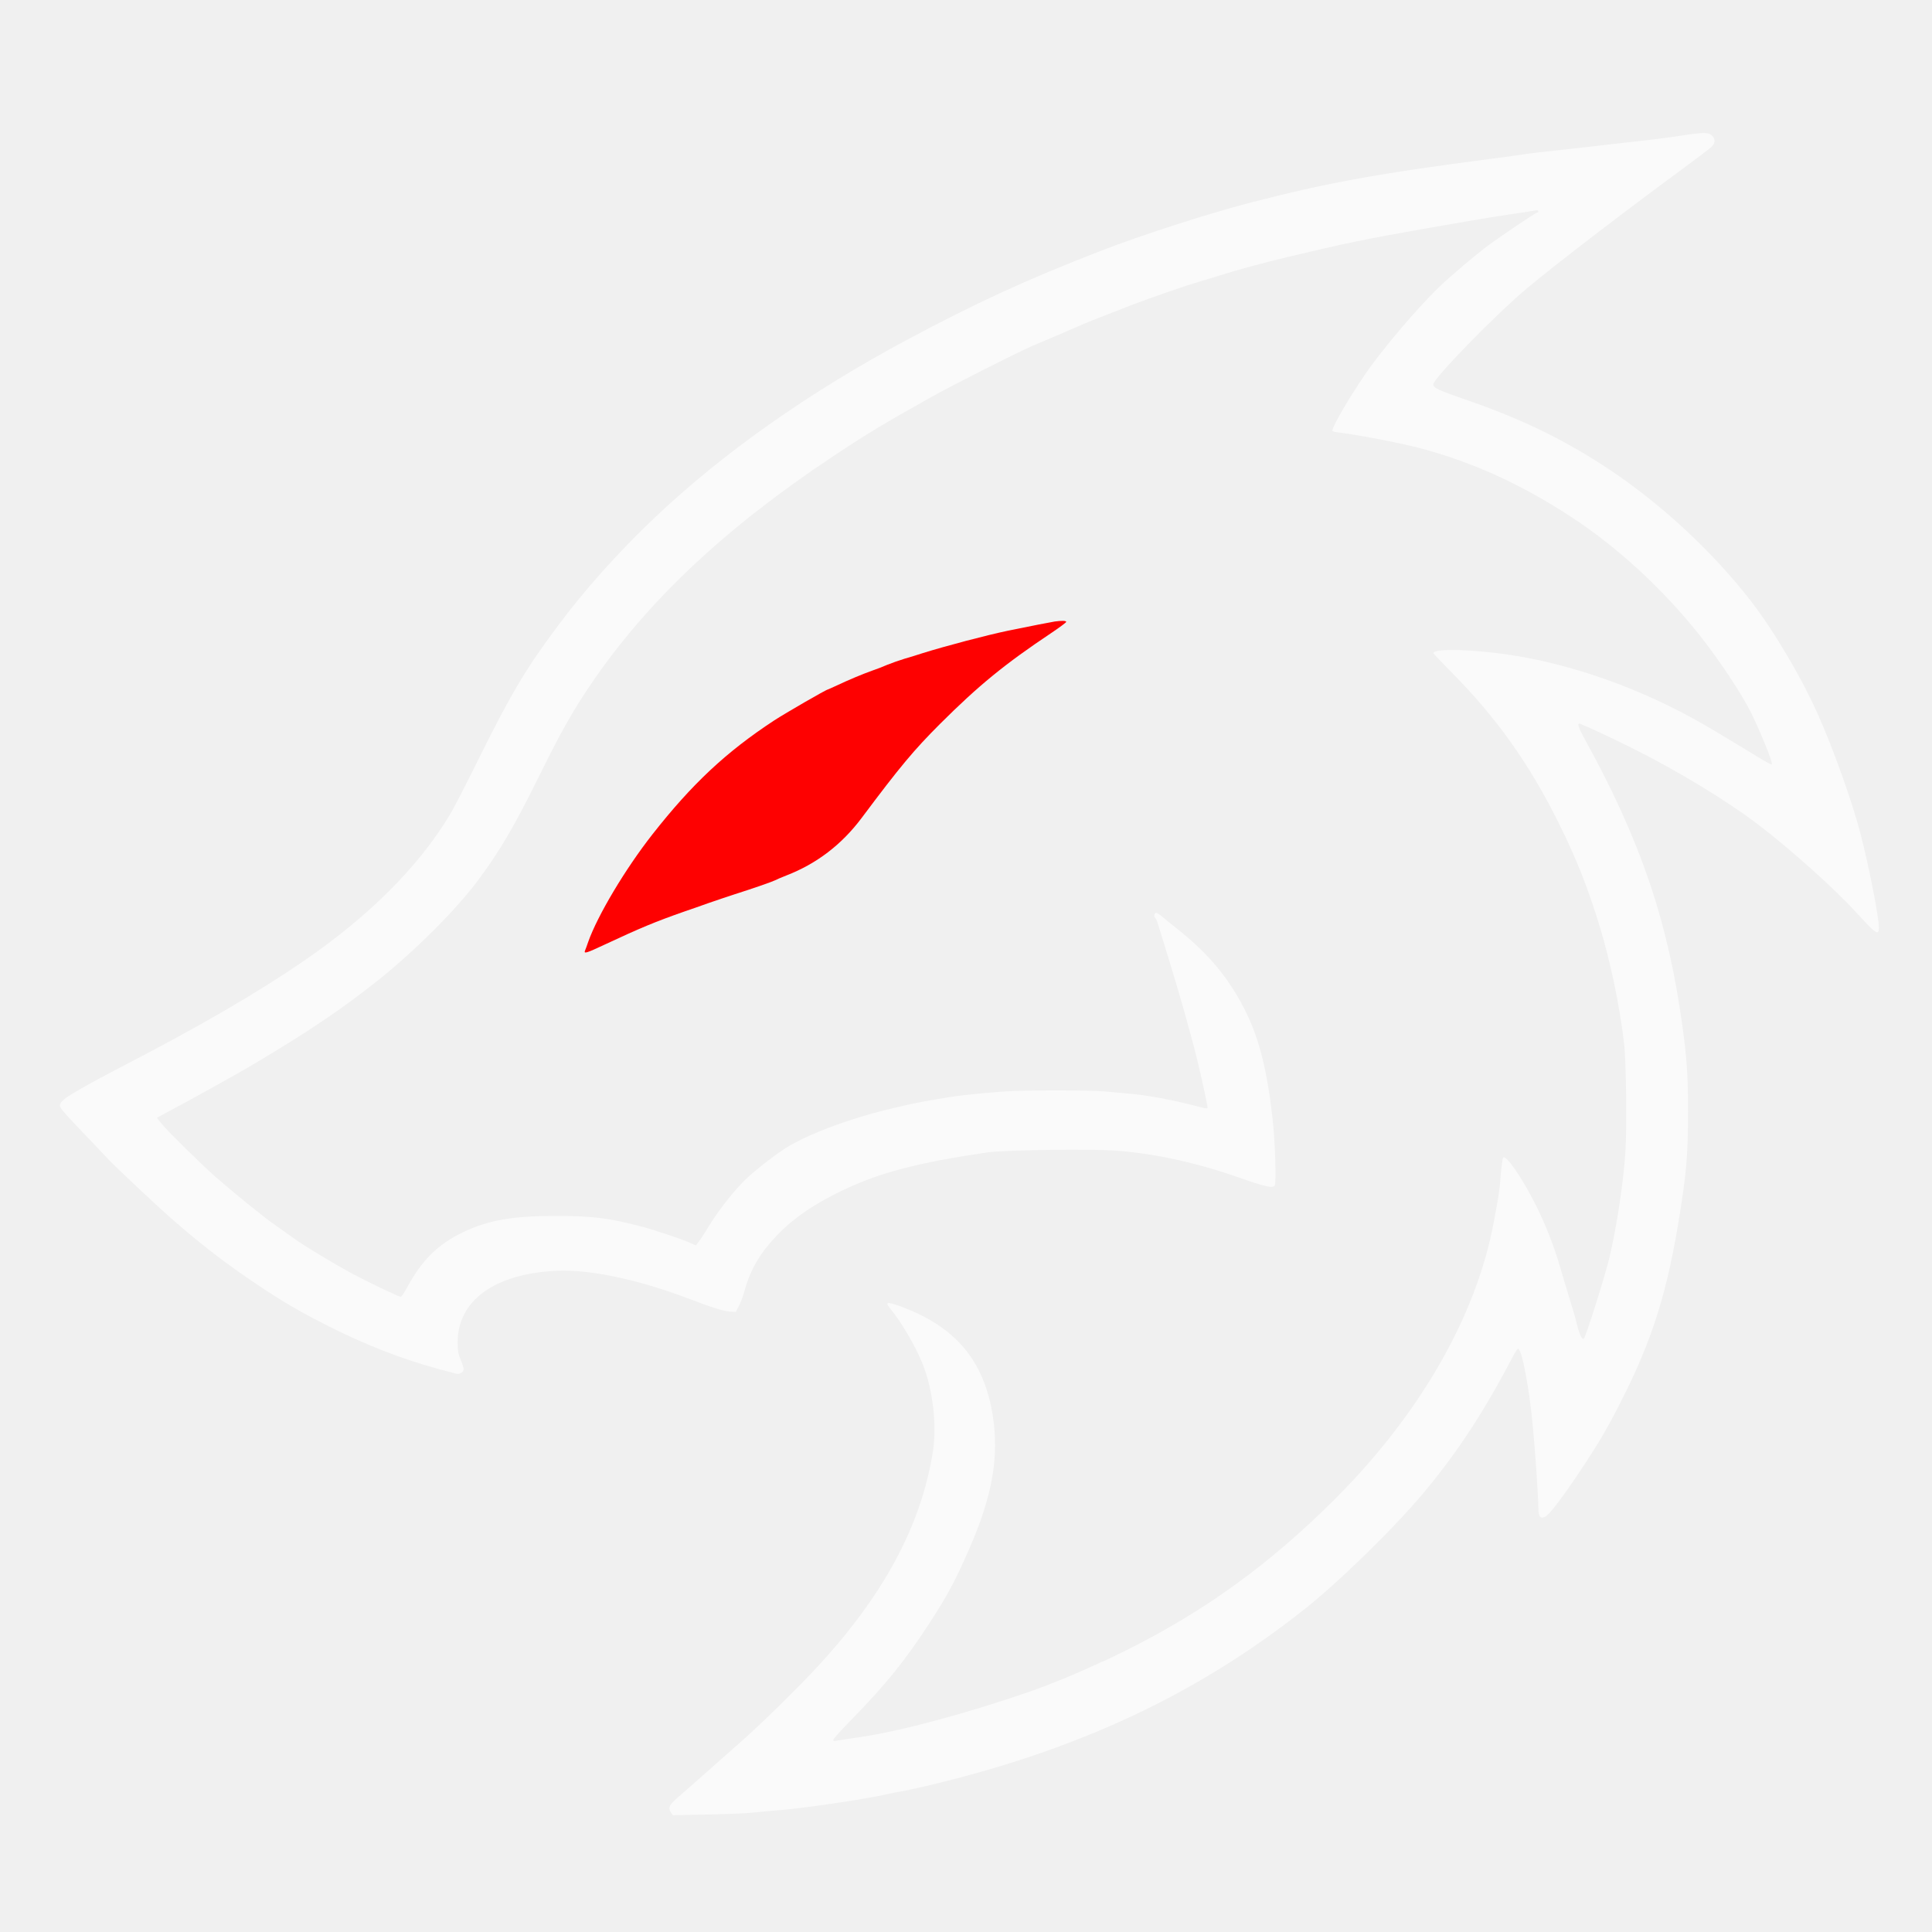
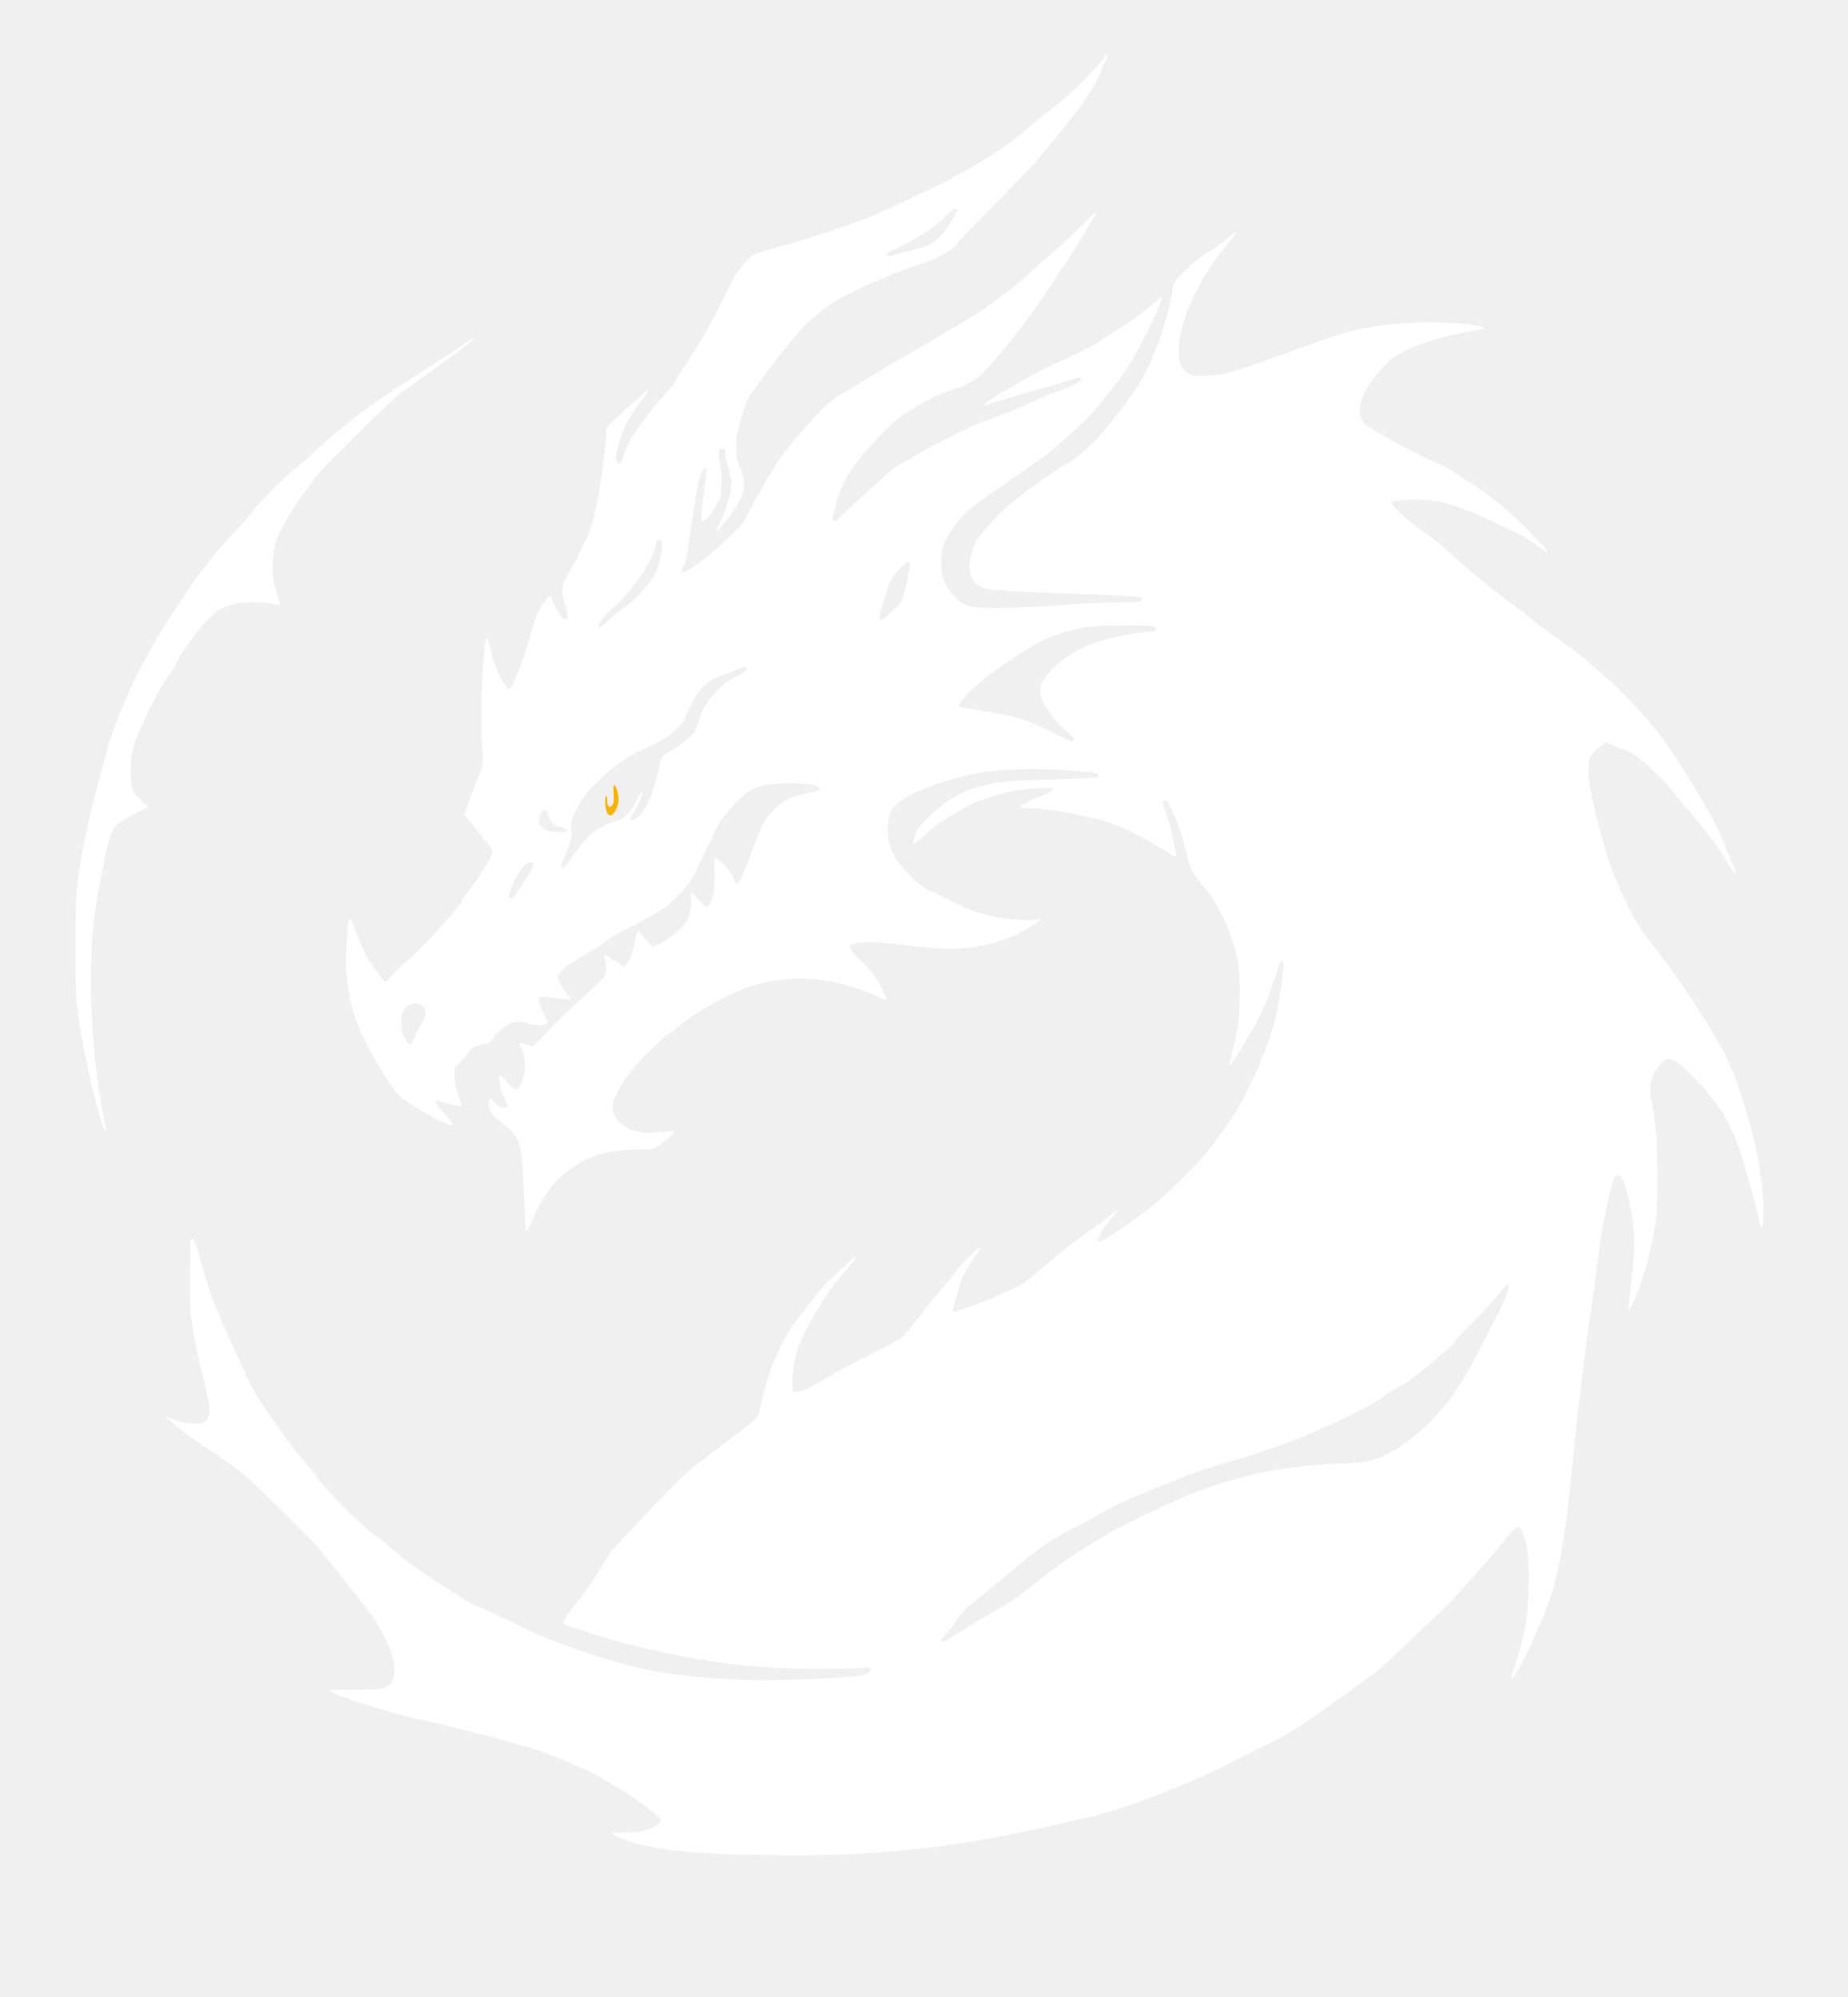
- <svg xmlns="http://www.w3.org/2000/svg" version="1.0" width="1600pt" height="1600pt" viewBox="0 0 1600 1600" preserveAspectRatio="xMidYMid meet" id="svg2">
-   <defs id="defs2" />
-   <g transform="translate(0,1600) scale(0.1,-0.1)" fill="#000000" stroke="none" id="g2">
-     <path d="M13905 14874 c-82 -13 -258 -35 -390 -49 -132 -15 -269 -30 -305 -35 -36 -4 -173 -20 -305 -34 -132 -14 -249 -28 -260 -30 -11 -3 -144 -21 -295 -41 -940 -122 -1371 -201 -2005 -366 -337 -87 -907 -271 -1235 -399 -607 -235 -1032 -431 -1600 -735 -814 -436 -1523 -936 -2089 -1473 -307 -292 -575 -591 -810 -907 -257 -345 -382 -555 -642 -1080 -103 -209 -213 -423 -245 -475 -259 -429 -670 -840 -1214 -1212 -387 -265 -857 -538 -1510 -876 -224 -115 -438 -237 -468 -265 -47 -43 -47 -55 -4 -105 21 -26 100 -110 174 -187 74 -77 154 -162 179 -189 54 -60 414 -399 553 -520 226 -198 433 -357 676 -521 237 -159 366 -234 615 -360 311 -157 615 -274 920 -356 66 -17 127 -34 136 -36 25 -7 59 15 59 38 0 11 -11 46 -25 79 -20 47 -25 76 -25 143 0 348 307 569 820 593 271 13 673 -72 1080 -226 205 -78 300 -108 355 -112 l49 -3 27 54 c15 29 37 90 49 135 47 166 127 302 264 445 139 144 306 259 542 372 306 147 621 230 1199 315 135 20 833 30 1050 16 327 -22 684 -100 1045 -227 211 -74 271 -87 287 -62 14 22 3 368 -18 550 -44 396 -108 654 -219 882 -135 276 -308 486 -580 700 -41 33 -92 74 -113 92 -20 18 -44 33 -52 33 -16 0 -21 -35 -6 -44 4 -3 15 -29 24 -58 9 -29 52 -170 96 -313 75 -246 113 -377 195 -680 31 -114 96 -398 113 -494 7 -39 18 -39 -122 -3 -162 42 -373 81 -495 92 -69 6 -166 15 -217 20 -121 13 -698 13 -860 0 -274 -22 -365 -32 -562 -66 -473 -81 -931 -227 -1205 -384 -95 -55 -289 -205 -374 -290 -94 -94 -218 -253 -290 -372 -34 -57 -73 -116 -86 -132 l-23 -30 -59 26 c-56 25 -295 105 -379 127 -280 74 -413 91 -727 91 -358 0 -558 -36 -766 -136 -209 -102 -336 -228 -461 -457 -23 -42 -47 -77 -52 -77 -15 0 -277 125 -402 192 -146 79 -395 228 -477 288 -36 25 -110 78 -166 118 -98 69 -317 246 -486 393 -114 100 -402 383 -450 443 l-39 49 78 42 c185 98 587 321 703 390 474 281 757 472 1055 710 307 246 642 581 820 820 187 250 306 454 525 898 164 333 264 510 413 730 467 688 1112 1295 2012 1892 290 192 415 267 806 486 186 104 711 369 838 424 42 18 141 60 221 94 80 34 163 70 185 80 42 19 216 88 430 170 152 58 448 160 555 191 41 12 116 34 165 50 141 45 364 105 565 153 441 106 642 148 1115 231 110 19 279 49 375 65 96 17 252 42 345 56 94 13 185 27 203 31 21 4 32 3 32 -5 0 -6 -4 -11 -9 -11 -11 0 -288 -186 -396 -265 -111 -82 -322 -260 -424 -359 -183 -178 -464 -510 -602 -711 -144 -210 -286 -456 -274 -475 3 -4 33 -10 67 -14 139 -16 513 -88 668 -130 429 -115 827 -296 1236 -563 384 -250 762 -597 1065 -978 159 -199 351 -488 427 -640 83 -169 186 -421 176 -436 -2 -4 -55 24 -116 62 -289 176 -432 261 -537 319 -528 290 -1123 486 -1656 545 -284 32 -505 29 -493 -6 2 -5 73 -80 159 -167 359 -363 630 -743 867 -1217 154 -307 249 -546 351 -880 89 -292 163 -650 201 -965 17 -145 24 -698 11 -898 -16 -249 -69 -603 -131 -872 -29 -128 -194 -654 -212 -674 -14 -17 -36 26 -58 114 -11 47 -38 141 -60 210 -21 69 -58 190 -81 270 -54 186 -132 380 -218 545 -110 213 -229 381 -252 358 -6 -6 -14 -68 -20 -139 -9 -126 -16 -171 -59 -399 -145 -774 -608 -1582 -1310 -2285 -534 -535 -1074 -928 -1727 -1254 -95 -47 -174 -86 -177 -86 -2 0 -42 -17 -88 -39 -175 -81 -376 -163 -533 -218 -526 -182 -1069 -328 -1405 -378 -96 -14 -188 -28 -203 -31 -23 -5 -28 -3 -25 9 1 9 66 80 143 159 294 301 449 493 657 813 144 222 208 342 322 601 194 443 251 764 198 1109 -73 461 -312 743 -775 910 -105 37 -119 33 -74 -22 94 -115 209 -312 267 -456 86 -215 120 -509 86 -727 -98 -621 -416 -1207 -984 -1813 -163 -174 -452 -456 -601 -587 -41 -36 -163 -144 -271 -240 -109 -96 -225 -199 -258 -227 -70 -61 -81 -83 -57 -120 l17 -26 287 6 c157 3 327 10 376 16 50 5 153 15 230 21 201 16 704 91 870 129 44 10 103 22 130 26 28 4 133 27 235 51 1243 297 2222 758 3109 1462 288 229 738 669 983 962 279 334 497 667 738 1128 18 34 37 62 42 62 31 0 92 -320 122 -640 20 -205 46 -592 46 -676 0 -72 15 -94 54 -76 35 15 135 145 288 374 164 245 246 386 383 663 248 504 368 919 471 1634 34 234 43 386 44 687 0 281 -10 437 -46 699 -118 868 -346 1540 -800 2366 -66 119 -78 157 -46 144 65 -25 238 -106 422 -197 385 -192 792 -439 1060 -644 268 -205 624 -525 804 -722 162 -178 186 -194 186 -124 0 90 -83 514 -155 788 -70 265 -218 680 -346 969 -136 308 -365 696 -557 945 -313 405 -740 802 -1167 1087 -378 251 -729 422 -1199 584 -224 77 -266 97 -266 126 0 49 526 588 780 799 254 211 791 623 1289 989 112 83 217 162 233 177 34 32 36 67 5 96 -30 28 -73 27 -272 -4z" id="path1" style="fill:#fafafa;fill-opacity:1" />
-     <path d="M8735 10853 c-31 -5 -187 -35 -391 -77 -176 -37 -511 -125 -709 -187 -33 -11 -97 -31 -143 -44 -46 -14 -111 -37 -145 -51 -34 -15 -91 -37 -127 -49 -81 -29 -193 -76 -288 -121 -40 -18 -74 -34 -76 -34 -13 0 -352 -196 -444 -256 -398 -261 -680 -525 -1009 -944 -226 -288 -455 -673 -532 -891 -10 -30 -22 -62 -26 -71 -12 -29 11 -22 160 48 295 138 422 191 665 276 47 16 137 47 200 70 63 22 156 53 205 69 164 52 323 108 342 118 10 6 53 24 96 41 250 97 457 255 622 475 320 428 433 563 650 780 320 319 535 495 923 754 67 45 122 86 122 91 0 10 -37 11 -95 3z" id="path2" style="fill:#fe0101;fill-opacity:1" />
+ <svg xmlns="http://www.w3.org/2000/svg" version="1.0" width="1920pt" height="2076pt" viewBox="0 0 1920 2076" preserveAspectRatio="xMidYMid meet" id="svg3">
+   <defs id="defs3" />
+   <g transform="translate(0,2076) scale(0.1,-0.1)" fill="#000000" stroke="none" id="g3" style="fill:#ffffff;fill-opacity:1">
+     <path d="M11472 20158 c-25 -47 -252 -286 -367 -386 -55 -48 -143 -120 -196 -160 -53 -39 -139 -109 -190 -155 -257 -227 -592 -440 -1008 -641 -450 -217 -593 -282 -741 -339 -254 -96 -587 -204 -854 -277 -143 -39 -274 -80 -292 -91 -46 -28 -177 -188 -207 -252 -170 -360 -333 -653 -504 -907 -38 -58 -82 -128 -96 -155 -14 -28 -40 -63 -57 -80 -18 -16 -64 -68 -104 -115 -222 -264 -333 -435 -376 -581 -22 -73 -39 -91 -66 -68 -35 29 11 232 88 384 49 98 79 145 188 293 29 40 50 75 47 78 -3 3 -37 -23 -74 -58 -38 -34 -124 -112 -192 -172 -163 -146 -171 -156 -171 -217 0 -59 -23 -268 -51 -464 -29 -205 -67 -387 -101 -495 -28 -89 -132 -308 -210 -445 -57 -101 -90 -178 -95 -220 -2 -25 6 -74 22 -130 33 -111 41 -163 27 -177 -26 -26 -101 65 -148 180 -13 31 -27 57 -33 57 -5 0 -35 -36 -65 -80 -58 -82 -75 -126 -136 -345 -48 -176 -156 -461 -200 -530 -14 -22 -38 -4 -82 61 -45 66 -88 176 -127 328 -17 62 -33 116 -36 119 -16 16 -25 -32 -40 -218 -24 -304 -30 -675 -15 -892 14 -210 19 -181 -79 -427 -53 -131 -101 -270 -101 -291 0 -4 41 -56 91 -116 135 -162 199 -250 199 -272 0 -37 -147 -275 -248 -401 -24 -30 -52 -72 -63 -93 -56 -109 -435 -522 -609 -663 -37 -29 -90 -81 -120 -116 -66 -77 -71 -81 -88 -67 -18 16 -152 203 -184 258 -14 25 -51 110 -82 190 -31 80 -62 156 -69 169 -23 45 -35 36 -40 -31 -2 -35 -10 -130 -17 -213 -20 -234 12 -505 90 -750 45 -143 183 -416 294 -585 53 -80 106 -160 118 -178 37 -57 118 -117 289 -215 162 -94 273 -147 304 -147 28 0 -10 55 -104 155 -89 93 -85 127 8 90 60 -23 188 -51 197 -43 3 4 -11 56 -32 115 -34 95 -39 119 -39 197 l0 88 57 52 c31 28 66 70 77 92 26 54 74 83 158 96 53 8 73 16 90 37 13 14 23 31 23 37 0 16 67 75 133 119 72 48 136 55 226 26 95 -31 201 -23 201 15 0 7 -20 51 -45 98 -53 101 -59 152 -21 162 21 5 262 -20 294 -31 24 -8 12 21 -29 70 -40 48 -79 117 -93 162 -10 32 59 103 158 162 186 110 302 183 326 205 36 32 62 47 286 166 322 171 356 193 476 312 101 101 113 117 182 247 40 76 99 196 131 267 32 71 71 156 87 188 80 158 294 384 404 426 123 46 332 61 532 39 96 -10 147 -29 139 -52 -4 -13 -6 -14 -162 -51 -152 -36 -224 -74 -310 -161 -38 -40 -85 -96 -102 -126 -32 -53 -117 -266 -189 -472 -35 -98 -76 -177 -93 -177 -13 0 -26 20 -46 74 -23 63 -153 203 -179 193 -15 -6 -16 -22 -11 -150 4 -111 2 -159 -10 -212 -19 -81 -50 -145 -70 -145 -7 0 -44 34 -82 75 -37 41 -72 75 -77 75 -4 0 -6 -26 -4 -57 6 -68 -13 -177 -40 -230 -33 -63 -157 -174 -254 -226 -48 -26 -94 -47 -102 -47 -12 0 -66 59 -128 142 -17 22 -18 22 -32 5 -8 -10 -19 -48 -26 -85 -18 -107 -49 -196 -80 -233 l-28 -34 -57 29 c-31 16 -76 45 -101 63 -25 19 -48 32 -52 29 -3 -4 -1 -27 6 -51 15 -56 15 -122 1 -163 -7 -22 -77 -91 -222 -221 -117 -103 -282 -263 -367 -355 -85 -91 -158 -166 -162 -166 -4 0 -30 9 -58 20 -84 33 -98 23 -61 -42 32 -55 46 -167 32 -245 -15 -80 -47 -160 -70 -173 -28 -14 -73 19 -127 93 -35 48 -63 61 -65 30 -4 -69 7 -112 47 -199 24 -53 42 -99 39 -104 -9 -15 -55 -20 -78 -9 -12 6 -38 30 -58 52 -43 49 -59 43 -59 -21 1 -74 32 -115 164 -217 161 -125 178 -185 201 -697 8 -194 17 -363 20 -375 9 -37 21 -27 46 34 58 148 166 336 248 431 58 69 228 197 323 244 150 74 325 108 553 108 128 0 146 2 184 22 57 31 193 148 188 162 -4 12 -9 12 -164 -5 -100 -11 -120 -11 -194 5 -99 21 -151 45 -202 95 -43 40 -66 79 -78 130 -19 85 78 274 236 461 87 103 279 288 343 332 26 17 70 50 97 73 192 159 500 332 730 412 214 73 457 104 675 84 211 -18 461 -84 639 -167 52 -24 100 -44 107 -44 24 0 15 32 -32 119 -58 109 -132 209 -190 256 -54 45 -144 150 -144 170 0 21 29 33 111 46 85 13 232 3 554 -37 411 -52 697 -27 987 85 103 40 169 74 255 132 89 60 98 73 46 62 -99 -21 -376 3 -538 47 -161 44 -217 68 -520 224 -27 14 -54 26 -59 26 -25 0 -154 101 -228 178 -149 157 -210 287 -211 452 -1 129 21 201 77 256 143 137 547 289 932 349 231 36 669 38 1030 5 127 -12 157 -22 152 -48 -4 -19 -54 -22 -653 -41 -295 -9 -331 -12 -467 -40 -81 -17 -177 -42 -213 -56 -162 -61 -312 -163 -461 -317 -83 -85 -93 -99 -115 -165 -12 -40 -20 -76 -16 -79 10 -10 44 15 144 108 50 46 119 99 153 118 34 19 102 61 152 94 110 71 186 106 342 157 140 46 271 74 415 89 149 15 241 13 241 -4 0 -21 -19 -32 -107 -65 -85 -31 -184 -79 -218 -104 -28 -21 -15 -24 136 -31 138 -6 297 -31 484 -75 66 -16 140 -32 165 -36 143 -23 462 -170 685 -315 77 -50 141 -87 143 -82 1 5 -4 40 -12 78 -8 38 -26 121 -40 185 -13 64 -41 157 -60 208 -20 51 -36 99 -36 107 0 17 44 19 58 2 5 -7 40 -84 77 -171 62 -147 90 -238 130 -429 18 -85 68 -169 176 -298 157 -187 294 -492 347 -774 20 -111 23 -443 5 -612 -10 -90 -70 -365 -98 -449 -16 -47 74 69 125 161 30 55 73 128 96 164 94 147 199 386 259 590 21 69 41 133 46 143 10 18 34 23 43 8 5 -7 -20 -216 -45 -370 -49 -310 -128 -536 -344 -987 -122 -253 -374 -603 -586 -814 -253 -251 -338 -327 -512 -458 -235 -176 -405 -285 -438 -280 -18 3 -17 8 19 83 25 50 64 107 106 153 36 40 66 75 66 77 0 14 -26 -2 -101 -63 -46 -38 -106 -84 -134 -102 -174 -117 -450 -335 -669 -529 -71 -62 -197 -125 -466 -234 -201 -81 -326 -124 -335 -115 -12 12 68 294 105 373 21 44 68 123 105 175 74 103 83 120 66 120 -17 0 -167 -147 -209 -204 -20 -28 -74 -94 -120 -146 -84 -95 -268 -325 -392 -489 -73 -96 -95 -110 -423 -276 -243 -124 -429 -225 -531 -289 -86 -54 -192 -96 -241 -96 -33 0 -37 20 -26 161 14 188 52 318 142 490 118 224 218 382 318 504 41 49 77 92 81 95 3 3 29 32 58 66 48 56 66 91 43 82 -18 -6 -303 -272 -335 -312 -18 -23 -66 -84 -107 -136 -42 -52 -103 -130 -137 -173 -168 -212 -313 -542 -387 -877 -15 -69 -31 -135 -35 -147 -11 -28 -89 -91 -440 -355 -276 -208 -307 -235 -480 -413 -102 -104 -215 -221 -250 -260 -36 -38 -117 -124 -180 -190 -149 -154 -201 -217 -235 -284 -43 -87 -242 -372 -371 -531 -43 -53 -77 -117 -69 -130 6 -9 167 -64 415 -140 477 -146 1192 -282 1610 -306 52 -3 150 -9 218 -14 165 -13 705 -13 832 1 114 11 131 6 113 -34 -8 -17 -25 -28 -56 -35 -123 -32 -877 -68 -1187 -57 -552 18 -927 64 -1300 160 -262 68 -763 243 -945 330 -38 18 -155 75 -260 126 -104 50 -240 113 -302 138 -114 48 -182 89 -496 296 -203 134 -342 238 -462 346 -44 39 -116 96 -160 127 -108 74 -495 461 -562 562 -28 41 -83 111 -123 155 -137 153 -381 490 -536 740 -28 44 -71 127 -96 185 -25 58 -94 211 -153 340 -188 413 -230 525 -329 889 -29 104 -53 172 -65 184 -20 20 -20 20 -28 -9 -4 -16 -8 -189 -8 -384 0 -354 0 -356 32 -545 35 -208 61 -328 129 -597 47 -190 53 -260 28 -314 -22 -47 -60 -64 -138 -64 -80 0 -154 15 -225 46 -64 29 -90 32 -71 9 7 -8 18 -15 25 -15 8 0 15 -3 17 -7 12 -29 183 -158 409 -308 145 -97 296 -203 334 -235 122 -101 752 -722 806 -795 28 -38 93 -119 144 -180 50 -60 136 -168 191 -240 54 -71 124 -162 155 -202 133 -168 243 -374 270 -507 41 -196 12 -283 -104 -318 -30 -9 -118 -13 -299 -13 -145 1 -254 -3 -251 -8 16 -26 250 -113 529 -195 221 -66 292 -84 519 -132 191 -41 705 -172 845 -215 41 -13 105 -31 141 -39 142 -32 591 -218 776 -320 268 -149 584 -370 627 -438 13 -22 -13 -52 -75 -83 -81 -41 -156 -55 -304 -55 -149 0 -158 -6 -72 -44 293 -129 695 -178 1577 -192 1115 -18 1971 76 3085 341 77 18 178 41 225 50 367 74 1187 396 1622 636 69 38 163 85 208 104 89 37 236 117 365 199 86 55 479 334 634 450 52 39 116 85 142 101 26 17 121 100 211 185 428 405 566 538 605 580 193 207 408 451 506 573 112 139 167 197 188 197 32 0 85 -158 100 -300 15 -144 6 -539 -15 -670 -21 -133 -67 -311 -119 -470 -25 -74 -43 -137 -41 -139 37 -41 366 666 443 954 67 251 129 620 166 995 8 85 24 243 35 350 12 107 27 263 36 345 8 83 26 238 40 345 14 107 33 267 44 355 28 225 49 387 54 410 9 36 65 445 91 654 27 219 37 279 91 526 44 198 62 259 87 286 17 18 21 19 40 6 12 -8 27 -25 34 -38 24 -50 65 -209 88 -344 42 -256 42 -349 -5 -760 -11 -99 -23 -198 -26 -220 -5 -36 -4 -38 9 -25 23 23 100 201 140 325 43 132 67 227 101 400 51 264 51 264 51 650 -1 389 -13 552 -56 764 -35 172 -20 265 65 379 70 95 113 105 203 45 104 -69 323 -310 453 -498 56 -82 147 -278 189 -406 94 -292 179 -599 203 -734 9 -50 17 -70 28 -70 12 0 16 21 18 120 7 291 -66 731 -182 1093 -24 75 -56 177 -71 226 -34 112 -121 312 -189 436 -171 308 -457 737 -695 1040 -128 164 -196 268 -265 407 -143 286 -244 570 -331 928 -72 299 -85 371 -85 486 0 142 21 183 133 266 l47 35 84 -36 c46 -20 89 -36 96 -36 23 0 111 -49 173 -97 85 -66 270 -245 314 -306 20 -27 112 -138 205 -246 170 -198 316 -396 405 -550 44 -76 73 -109 73 -82 0 16 -164 410 -205 491 -134 267 -443 762 -598 960 -158 201 -430 489 -537 570 -25 18 -76 63 -115 100 -91 86 -190 166 -345 275 -220 156 -304 219 -355 266 -27 25 -88 72 -135 104 -151 104 -498 387 -648 528 -111 105 -166 150 -277 227 -200 139 -381 308 -356 333 5 5 67 14 138 19 301 24 526 -37 1008 -272 88 -43 176 -85 196 -93 20 -8 70 -39 110 -69 227 -167 220 -143 -27 107 -174 176 -270 261 -434 382 -166 123 -426 290 -485 312 -189 71 -721 358 -797 430 -59 56 -58 202 2 321 54 105 207 291 292 354 157 118 468 224 837 286 62 11 116 21 118 24 11 10 -40 26 -137 42 -68 11 -187 18 -340 21 -528 10 -886 -54 -1385 -247 -106 -41 -547 -197 -690 -245 -158 -52 -394 -80 -482 -56 -48 13 -99 60 -121 111 -26 61 -27 201 -3 318 61 294 268 685 501 947 34 39 66 78 71 87 19 35 -9 25 -66 -24 -80 -68 -152 -121 -195 -143 -95 -48 -338 -263 -373 -330 -8 -17 -18 -53 -22 -80 -39 -284 -169 -664 -323 -939 -86 -153 -390 -544 -519 -667 -91 -87 -208 -177 -272 -209 -51 -26 -359 -238 -412 -284 -20 -17 -78 -63 -130 -103 -140 -107 -334 -316 -386 -416 -40 -78 -65 -173 -67 -255 -1 -67 3 -83 26 -122 30 -52 71 -85 130 -106 51 -18 391 -39 858 -54 439 -13 741 -30 763 -42 14 -7 15 -13 7 -28 -10 -19 -22 -20 -168 -20 -209 -1 -530 -16 -733 -36 -90 -8 -299 -18 -464 -21 -334 -6 -407 0 -489 45 -60 33 -145 132 -189 222 -31 63 -32 68 -32 200 1 130 2 138 33 211 18 42 48 94 66 115 18 22 48 64 68 94 59 93 178 189 513 414 104 71 206 141 225 158 19 16 69 51 110 77 155 98 573 485 645 596 18 29 55 77 82 107 123 136 225 294 374 583 86 167 184 393 174 403 -5 5 -48 -28 -185 -144 -47 -39 -134 -102 -195 -139 -60 -37 -150 -95 -200 -129 -112 -78 -259 -156 -439 -236 -209 -92 -301 -140 -476 -245 -87 -52 -162 -95 -167 -95 -4 0 -37 -21 -73 -46 -36 -25 -80 -54 -98 -66 -18 -11 -31 -23 -28 -25 2 -3 53 11 113 30 212 69 439 136 493 147 30 6 133 36 228 67 127 41 176 53 184 45 27 -27 -58 -75 -247 -142 -66 -23 -178 -70 -250 -105 -71 -35 -220 -98 -330 -139 -110 -41 -243 -92 -295 -115 -120 -50 -508 -251 -626 -324 -49 -30 -113 -66 -141 -81 -29 -14 -99 -68 -155 -119 -168 -152 -410 -376 -456 -423 -45 -45 -69 -54 -78 -30 -3 8 9 70 26 137 32 124 93 271 153 364 86 136 368 448 487 540 177 136 407 262 565 309 125 38 242 96 305 153 46 41 118 121 184 204 11 13 45 53 76 89 138 160 293 372 507 695 80 121 167 252 193 290 26 39 77 122 112 185 36 63 81 141 101 172 20 31 33 59 29 62 -5 3 -80 -67 -168 -155 -87 -89 -193 -188 -234 -222 -133 -108 -233 -198 -300 -266 -103 -105 -476 -381 -648 -480 -37 -21 -141 -83 -232 -138 -91 -55 -248 -147 -350 -203 -102 -57 -203 -115 -225 -130 -22 -15 -85 -53 -139 -85 -54 -32 -125 -75 -157 -97 -32 -21 -99 -60 -149 -87 -126 -69 -195 -127 -352 -297 -216 -236 -378 -452 -485 -647 -36 -67 -92 -167 -123 -222 -31 -55 -69 -126 -84 -157 -27 -58 -48 -80 -241 -260 -162 -152 -363 -298 -409 -298 -20 0 -20 3 4 50 29 58 46 137 80 395 38 282 65 443 86 514 32 110 80 168 78 95 0 -16 -10 -94 -22 -174 -12 -80 -24 -188 -28 -241 -7 -99 -1 -119 31 -101 25 13 103 122 137 191 29 57 32 74 36 175 3 76 -1 138 -12 197 -9 47 -16 106 -16 132 0 41 3 47 24 53 36 9 46 -2 46 -49 0 -23 5 -58 10 -77 49 -163 57 -215 49 -286 -11 -84 -78 -288 -120 -360 -28 -50 -37 -85 -21 -83 10 0 118 138 172 218 74 111 103 185 103 271 0 57 -5 87 -22 125 -50 110 -61 155 -61 254 0 116 15 187 76 375 39 121 53 153 93 202 26 33 80 106 121 164 125 175 383 492 444 545 32 28 83 73 114 101 65 59 210 153 327 211 187 94 523 235 685 288 190 63 232 81 342 151 73 47 103 74 116 106 4 10 167 179 362 376 195 198 380 387 410 422 100 116 274 326 355 431 44 57 98 126 120 153 86 108 235 363 235 404 0 9 14 40 30 67 30 51 38 85 20 85 -6 0 -19 -14 -28 -32z m-1522 -1578 c0 -25 -97 -181 -168 -268 -60 -75 -160 -123 -342 -163 -47 -10 -112 -27 -144 -39 -44 -15 -62 -17 -72 -9 -19 16 -9 27 49 53 86 38 295 153 376 208 42 27 117 90 167 139 57 56 99 89 113 89 11 0 21 -5 21 -10z m-3074 -3455 c15 -62 -17 -228 -61 -316 -59 -116 -208 -282 -320 -357 -38 -26 -109 -84 -157 -129 -87 -82 -101 -92 -113 -73 -14 23 79 140 158 199 91 67 302 341 374 486 29 57 54 128 67 188 8 36 43 37 52 2z m2580 -242 c-4 -21 -13 -74 -21 -118 -33 -199 -70 -293 -124 -323 -20 -12 -56 -44 -80 -72 -29 -35 -50 -50 -67 -50 -17 0 -24 5 -24 20 0 29 88 326 110 372 23 47 114 157 155 186 46 33 59 29 51 -15z m2492 -629 c50 -6 61 -10 66 -27 7 -30 -7 -35 -89 -35 -89 -1 -384 -59 -515 -103 -208 -69 -414 -201 -519 -333 -32 -41 -65 -92 -71 -112 -32 -95 24 -232 151 -374 45 -51 107 -110 136 -131 39 -29 53 -46 53 -64 0 -15 -6 -25 -14 -25 -8 0 -82 34 -165 75 -341 170 -392 185 -885 264 -65 11 -123 24 -128 29 -25 25 172 225 342 347 170 123 420 286 495 323 170 84 389 147 563 161 121 10 499 13 580 5z m-4191 -441 c9 -22 -22 -45 -131 -100 -69 -35 -105 -61 -159 -116 -115 -119 -167 -205 -213 -352 -24 -78 -35 -97 -78 -141 -49 -48 -151 -121 -248 -177 -38 -22 -49 -35 -57 -65 -5 -20 -24 -95 -41 -167 -39 -159 -79 -264 -129 -341 -46 -71 -87 -110 -123 -119 -35 -9 -36 6 -6 55 48 79 77 138 92 189 9 30 16 57 16 60 0 15 -25 -25 -60 -98 -25 -52 -60 -104 -95 -141 -47 -49 -65 -60 -118 -75 -70 -19 -212 -92 -271 -139 -34 -27 -147 -171 -238 -306 -29 -41 -54 -51 -64 -25 -4 9 12 54 35 102 58 121 82 217 68 271 -14 54 0 108 55 217 60 120 113 188 244 315 120 117 290 237 410 291 27 12 74 32 104 46 182 82 339 211 374 308 27 77 93 205 131 257 46 62 138 134 199 156 27 9 101 38 165 64 64 25 120 47 124 47 4 1 10 -6 14 -16z m-2053 -1542 c21 -69 50 -95 116 -107 43 -8 83 -31 75 -44 -8 -13 -150 -13 -197 0 -45 13 -98 71 -98 108 0 15 9 46 20 70 16 35 24 43 42 40 17 -2 26 -16 42 -67z m-165 -485 c15 -18 0 -49 -103 -206 -102 -157 -104 -160 -126 -160 -29 0 -26 35 11 127 53 134 103 208 164 241 27 15 40 15 54 -2z m-1161 -1472 c12 -8 29 -29 38 -45 19 -38 9 -72 -56 -189 -26 -47 -54 -102 -61 -123 -28 -80 -60 -66 -105 44 -47 115 -26 259 45 306 40 27 106 31 139 7z m11304 -2935 c-9 -65 -66 -190 -254 -554 -146 -282 -180 -341 -293 -515 -239 -369 -660 -702 -942 -745 -48 -7 -171 -16 -273 -19 -191 -7 -264 -13 -535 -48 -302 -39 -552 -103 -941 -243 -132 -48 -539 -236 -814 -378 -262 -135 -634 -380 -863 -569 -144 -119 -270 -210 -337 -243 -72 -36 -235 -134 -445 -267 -93 -60 -176 -107 -184 -106 -31 6 -20 30 47 101 38 40 77 89 87 108 33 66 98 139 164 186 36 26 100 77 141 113 41 36 125 106 185 155 61 49 151 124 200 165 192 162 319 246 525 348 80 39 186 96 235 127 173 106 274 153 763 351 232 94 394 150 654 225 310 89 727 238 875 312 26 14 87 41 136 61 197 81 486 236 595 319 31 23 86 57 122 75 78 38 202 129 364 266 164 140 178 153 234 221 27 33 123 134 214 225 90 91 192 202 226 246 74 98 91 116 106 111 6 -2 10 -15 8 -28z" id="path1" style="fill:#ffffff;fill-opacity:1" />
+     <path d="M6377 12588 c-3 -7 -2 -48 1 -90 4 -62 2 -82 -12 -103 -31 -47 -56 -24 -56 52 0 17 -4 35 -10 38 -13 8 -13 -99 0 -146 6 -20 17 -42 25 -49 36 -29 94 52 103 143 7 68 -35 196 -51 155z" id="path2" style="fill:#ffb100;fill-opacity:1" />
+     <path d="M4846 17200 c-63 -47 -110 -78 -276 -185 -84 -53 -136 -87 -260 -167 -47 -30 -143 -92 -213 -136 -248 -158 -604 -436 -812 -634 -52 -50 -121 -111 -152 -135 -172 -132 -433 -395 -561 -563 -27 -36 -82 -99 -123 -140 -410 -413 -952 -1259 -1186 -1850 -102 -257 -121 -311 -158 -456 -20 -77 -56 -213 -81 -304 -109 -396 -188 -784 -226 -1115 -18 -155 -18 -1037 0 -1200 29 -263 116 -703 207 -1045 50 -190 75 -262 93 -268 6 -2 10 2 8 10 -3 7 -14 65 -26 128 -12 63 -28 147 -35 185 -41 204 -82 630 -95 979 -8 240 -8 314 5 628 7 183 33 386 75 603 21 110 48 252 60 315 41 225 86 318 183 381 56 36 141 80 237 121 l35 16 -72 67 c-106 98 -115 122 -115 302 0 117 5 165 21 229 45 178 236 573 366 759 23 33 68 107 100 165 52 95 87 147 208 308 22 29 75 88 118 132 91 91 163 131 281 155 99 19 278 19 374 -1 42 -8 78 -13 81 -10 3 3 -12 63 -33 133 -37 122 -39 134 -38 263 0 196 27 286 147 495 57 101 135 218 206 310 34 44 79 105 101 136 22 32 169 185 327 341 436 430 512 501 583 548 36 24 130 92 210 150 80 59 198 143 262 188 169 117 281 212 250 212 -5 0 -39 -22 -76 -50z" id="path3" style="fill:#ffffff;fill-opacity:1" />
  </g>
</svg>
